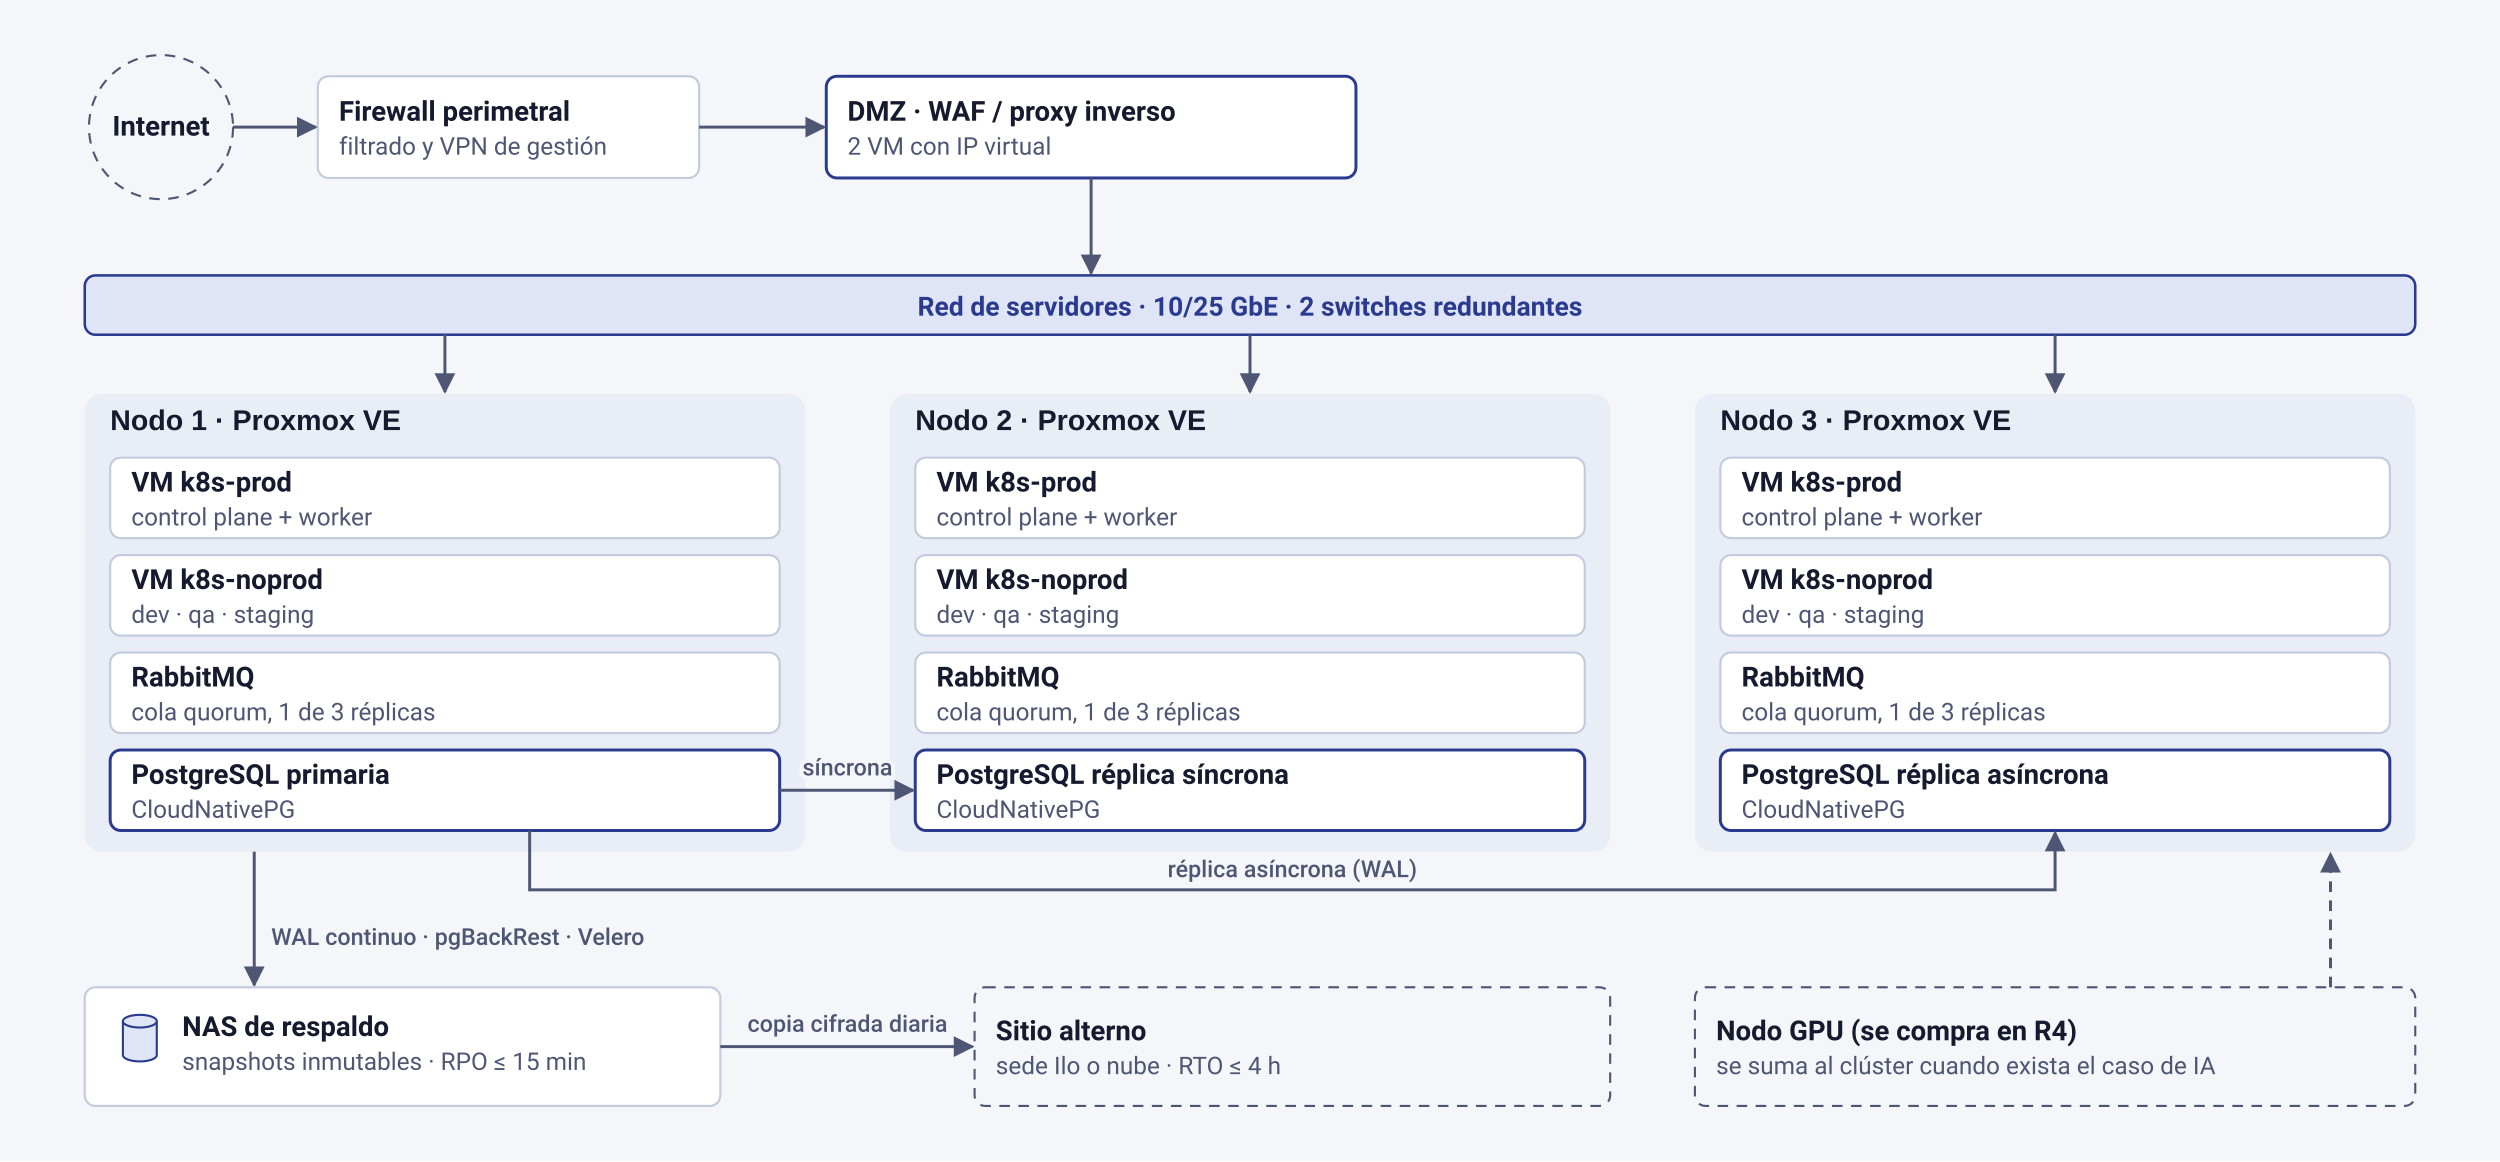
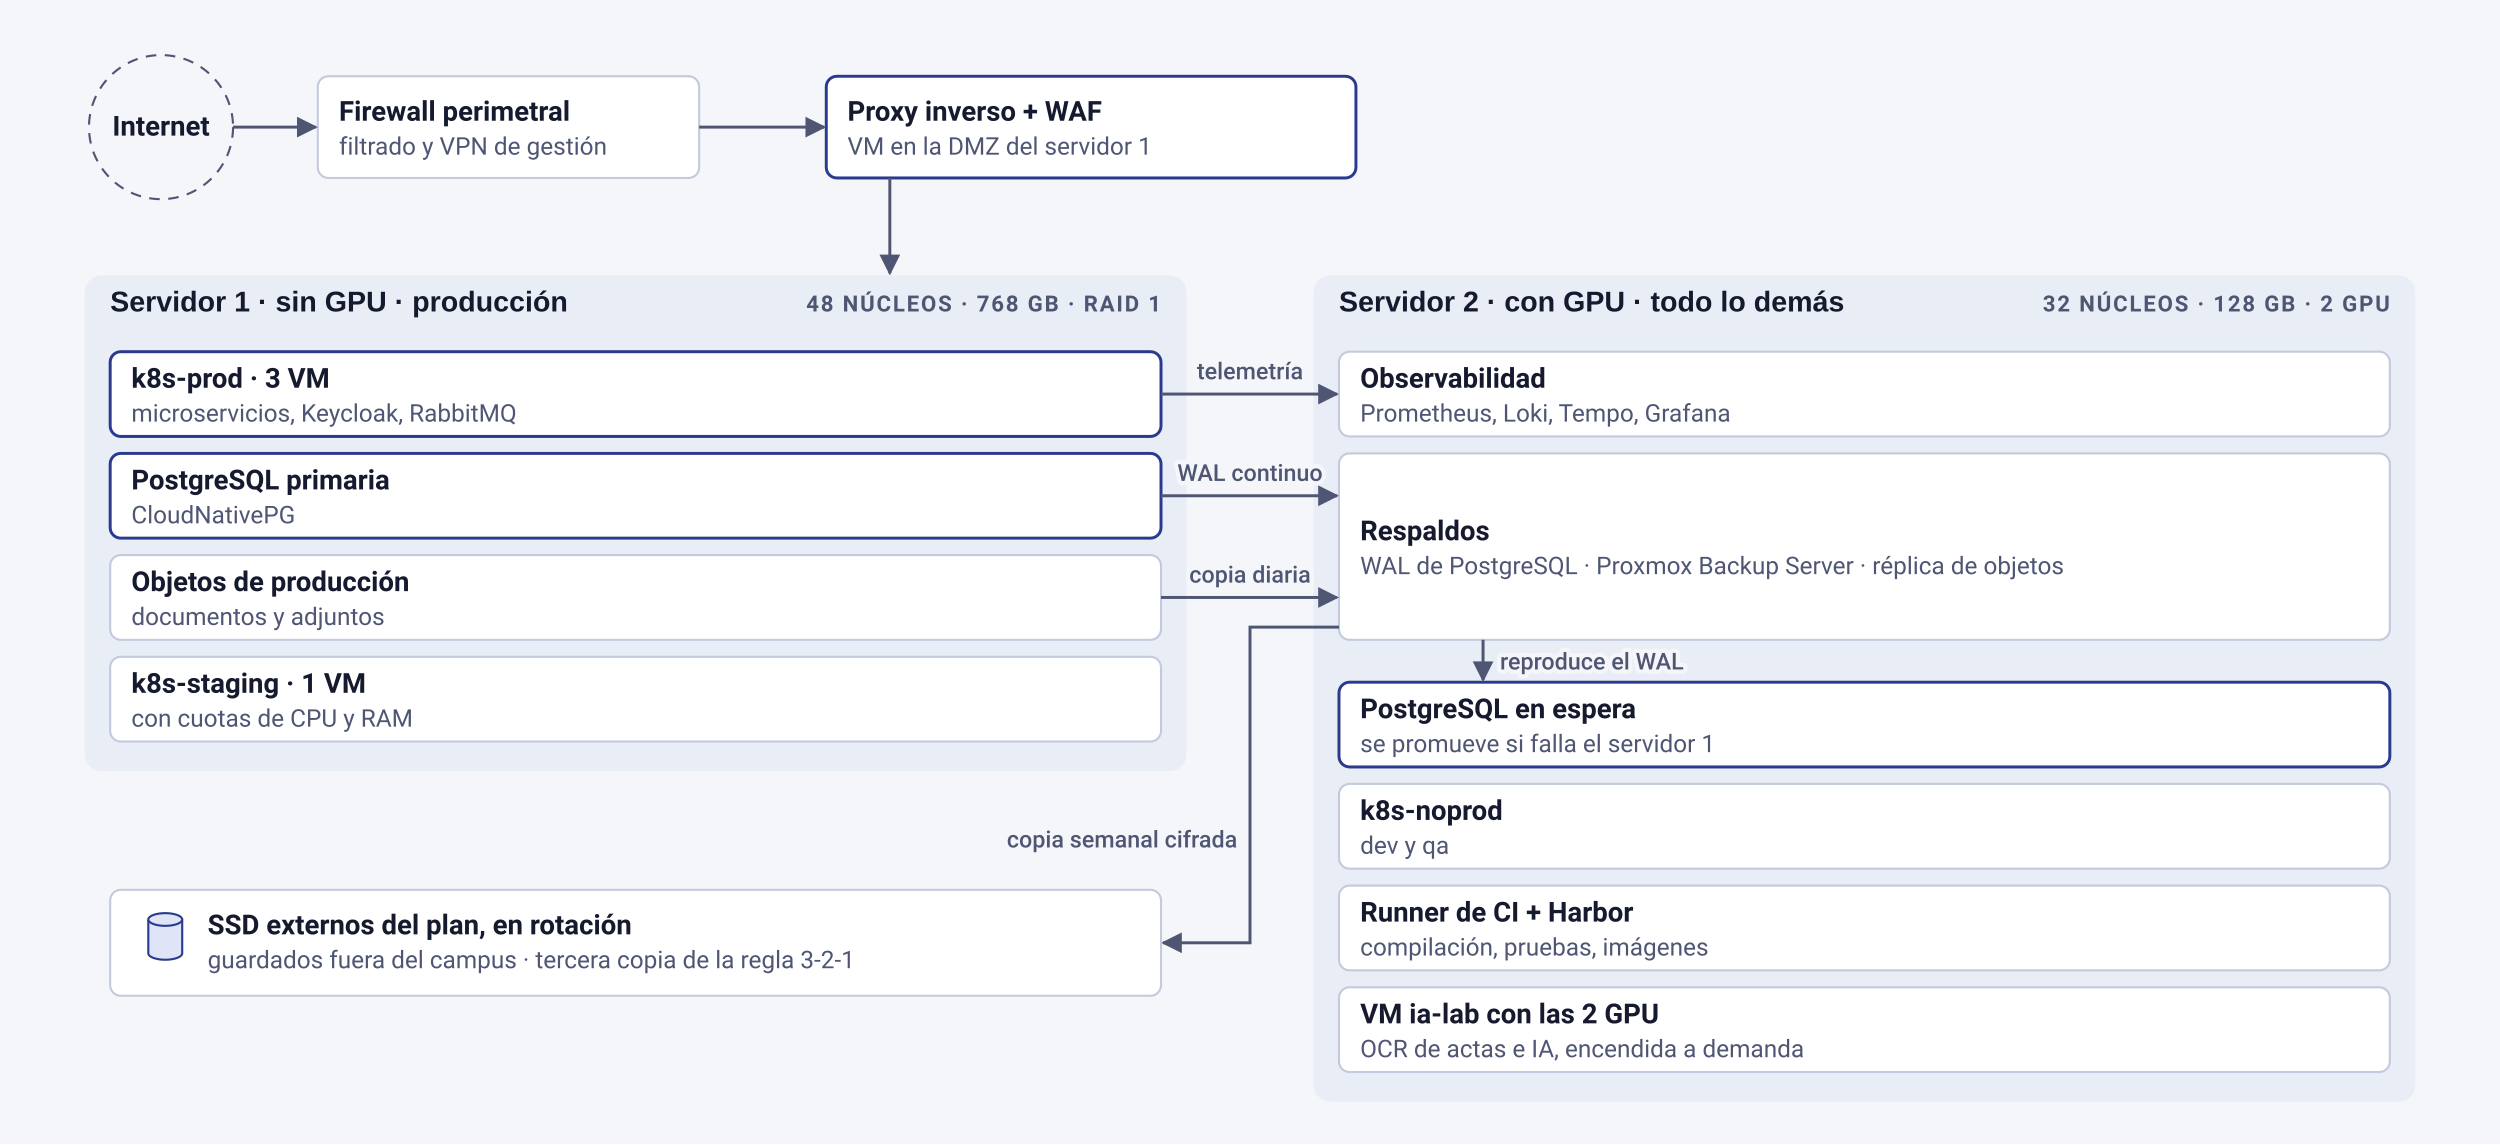
- <svg xmlns="http://www.w3.org/2000/svg" viewBox="0 0 1180 548" role="img" aria-label="Despliegue en tres nodos homogéneos con clústeres Kubernetes de producción y no producción, PostgreSQL con una primaria y dos réplicas, RabbitMQ con tres réplicas, respaldo en NAS y copia cifrada diaria en un sitio alterno." fill="rgb(0, 0, 0)" stroke="none" stroke-width="1px" stroke-linejoin="miter" opacity="1" font-family="&quot;IBM Plex Sans&quot;, &quot;Segoe UI&quot;, Roboto, Arial, sans-serif" font-size="16px" font-weight="400" width="1180" height="548">
-   <rect x="0" y="0" width="1180" height="548" fill="rgb(245, 246, 250)" />
+ <svg xmlns="http://www.w3.org/2000/svg" viewBox="0 0 1180 540" role="img" aria-label="Despliegue en los dos servidores del plan: producción y staging en el servidor sin GPU; observabilidad, respaldos, PostgreSQL en espera, no producción, CI e IA en el servidor con GPU; copia semanal cifrada en SSD externos fuera del campus." fill="rgb(0, 0, 0)" stroke="none" stroke-width="1px" stroke-linejoin="miter" opacity="1" font-family="&quot;IBM Plex Sans&quot;, &quot;Segoe UI&quot;, Roboto, Arial, sans-serif" font-size="16px" font-weight="400" width="1180" height="540">
+   <rect x="0" y="0" width="1180" height="540" fill="rgb(245, 246, 250)" />
  <defs fill="rgb(0, 0, 0)" stroke="none" stroke-width="1px" stroke-linejoin="miter" opacity="1" font-family="&quot;IBM Plex Sans&quot;, &quot;Segoe UI&quot;, Roboto, Arial, sans-serif" font-size="16px" font-weight="400">
    <marker id="d4-a" viewBox="0 0 10 10" refX="9" refY="5" markerWidth="7" markerHeight="7" orient="auto-start-reverse" fill="rgb(0, 0, 0)" stroke="none" stroke-width="1px" stroke-linejoin="miter" opacity="1" font-family="&quot;IBM Plex Sans&quot;, &quot;Segoe UI&quot;, Roboto, Arial, sans-serif" font-size="16px" font-weight="400">
      <path d="M0,0 L10,5 L0,10 z" fill="rgb(78, 86, 116)" stroke="none" stroke-width="1px" stroke-linejoin="miter" opacity="1" font-family="&quot;IBM Plex Sans&quot;, &quot;Segoe UI&quot;, Roboto, Arial, sans-serif" font-size="16px" font-weight="400" />
    </marker>
    <marker id="d4-e" viewBox="0 0 10 10" refX="9" refY="5" markerWidth="7" markerHeight="7" orient="auto-start-reverse" fill="rgb(0, 0, 0)" stroke="none" stroke-width="1px" stroke-linejoin="miter" opacity="1" font-family="&quot;IBM Plex Sans&quot;, &quot;Segoe UI&quot;, Roboto, Arial, sans-serif" font-size="16px" font-weight="400">
      <path d="M0,0 L10,5 L0,10 z" fill="rgb(42, 58, 143)" stroke="none" stroke-width="1px" stroke-linejoin="miter" opacity="1" font-family="&quot;IBM Plex Sans&quot;, &quot;Segoe UI&quot;, Roboto, Arial, sans-serif" font-size="16px" font-weight="400" />
    </marker>
  </defs>
  <circle cx="76" cy="60" r="34" fill="rgb(245, 246, 250)" stroke="rgb(78, 86, 116)" stroke-width="1px" stroke-dasharray="5px, 4px" stroke-linejoin="miter" opacity="1" font-family="&quot;IBM Plex Sans&quot;, &quot;Segoe UI&quot;, Roboto, Arial, sans-serif" font-size="16px" font-weight="400" />
  <text x="76" y="64" text-anchor="middle" fill="rgb(22, 26, 46)" stroke="none" stroke-width="1px" stroke-linejoin="miter" opacity="1" font-family="&quot;IBM Plex Sans&quot;, &quot;Segoe UI&quot;, Roboto, Arial, sans-serif" font-size="13px" font-weight="600">Internet</text>
  <g fill="rgb(0, 0, 0)" stroke="none" stroke-width="1px" stroke-linejoin="miter" opacity="1" font-family="&quot;IBM Plex Sans&quot;, &quot;Segoe UI&quot;, Roboto, Arial, sans-serif" font-size="16px" font-weight="400">
    <rect x="150" y="36" width="180" height="48" rx="5" fill="rgb(255, 255, 255)" stroke="rgb(195, 202, 221)" stroke-width="1px" stroke-linejoin="miter" opacity="1" font-family="&quot;IBM Plex Sans&quot;, &quot;Segoe UI&quot;, Roboto, Arial, sans-serif" font-size="16px" font-weight="400" />
    <text x="160" y="57" fill="rgb(22, 26, 46)" stroke="none" stroke-width="1px" stroke-linejoin="miter" opacity="1" font-family="&quot;IBM Plex Sans&quot;, &quot;Segoe UI&quot;, Roboto, Arial, sans-serif" font-size="13px" font-weight="600">Firewall perimetral</text>
    <text x="160" y="73" fill="rgb(78, 86, 116)" stroke="none" stroke-width="1px" stroke-linejoin="miter" opacity="1" font-family="&quot;IBM Plex Sans&quot;, &quot;Segoe UI&quot;, Roboto, Arial, sans-serif" font-size="11.5px" font-weight="400">filtrado y VPN de gestión</text>
  </g>
  <g fill="rgb(0, 0, 0)" stroke="none" stroke-width="1px" stroke-linejoin="miter" opacity="1" font-family="&quot;IBM Plex Sans&quot;, &quot;Segoe UI&quot;, Roboto, Arial, sans-serif" font-size="16px" font-weight="400">
    <rect x="390" y="36" width="250" height="48" rx="5" fill="rgb(255, 255, 255)" stroke="rgb(42, 58, 143)" stroke-width="1.4px" stroke-linejoin="miter" opacity="1" font-family="&quot;IBM Plex Sans&quot;, &quot;Segoe UI&quot;, Roboto, Arial, sans-serif" font-size="16px" font-weight="400" />
-     <text x="400" y="57" fill="rgb(22, 26, 46)" stroke="none" stroke-width="1px" stroke-linejoin="miter" opacity="1" font-family="&quot;IBM Plex Sans&quot;, &quot;Segoe UI&quot;, Roboto, Arial, sans-serif" font-size="13px" font-weight="600">DMZ · WAF / proxy inverso</text>
-     <text x="400" y="73" fill="rgb(78, 86, 116)" stroke="none" stroke-width="1px" stroke-linejoin="miter" opacity="1" font-family="&quot;IBM Plex Sans&quot;, &quot;Segoe UI&quot;, Roboto, Arial, sans-serif" font-size="11.5px" font-weight="400">2 VM con IP virtual</text>
+     <text x="400" y="57" fill="rgb(22, 26, 46)" stroke="none" stroke-width="1px" stroke-linejoin="miter" opacity="1" font-family="&quot;IBM Plex Sans&quot;, &quot;Segoe UI&quot;, Roboto, Arial, sans-serif" font-size="13px" font-weight="600">Proxy inverso + WAF</text>
+     <text x="400" y="73" fill="rgb(78, 86, 116)" stroke="none" stroke-width="1px" stroke-linejoin="miter" opacity="1" font-family="&quot;IBM Plex Sans&quot;, &quot;Segoe UI&quot;, Roboto, Arial, sans-serif" font-size="11.5px" font-weight="400">VM en la DMZ del servidor 1</text>
  </g>
  <line x1="110" y1="60" x2="149" y2="60" marker-end="url(#d4-a)" fill="none" stroke="rgb(78, 86, 116)" stroke-width="1.4px" stroke-linejoin="miter" opacity="1" font-family="&quot;IBM Plex Sans&quot;, &quot;Segoe UI&quot;, Roboto, Arial, sans-serif" font-size="16px" font-weight="400" />
  <line x1="330" y1="60" x2="389" y2="60" marker-end="url(#d4-a)" fill="none" stroke="rgb(78, 86, 116)" stroke-width="1.4px" stroke-linejoin="miter" opacity="1" font-family="&quot;IBM Plex Sans&quot;, &quot;Segoe UI&quot;, Roboto, Arial, sans-serif" font-size="16px" font-weight="400" />
-   <line x1="515" y1="84" x2="515" y2="129" marker-end="url(#d4-a)" fill="none" stroke="rgb(78, 86, 116)" stroke-width="1.4px" stroke-linejoin="miter" opacity="1" font-family="&quot;IBM Plex Sans&quot;, &quot;Segoe UI&quot;, Roboto, Arial, sans-serif" font-size="16px" font-weight="400" />
-   <rect x="40" y="130" width="1100" height="28" rx="5" fill="rgb(223, 229, 247)" stroke="rgb(42, 58, 143)" stroke-width="1.2px" stroke-linejoin="miter" opacity="1" font-family="&quot;IBM Plex Sans&quot;, &quot;Segoe UI&quot;, Roboto, Arial, sans-serif" font-size="16px" font-weight="400" />
-   <text x="590" y="149" text-anchor="middle" fill="rgb(42, 58, 143)" stroke="none" stroke-width="1px" stroke-linejoin="miter" opacity="1" font-family="&quot;IBM Plex Sans&quot;, &quot;Segoe UI&quot;, Roboto, Arial, sans-serif" font-size="12.5px" font-weight="600">Red de servidores · 10/25 GbE · 2 switches redundantes</text>
-   <line x1="210" y1="158" x2="210" y2="185" marker-end="url(#d4-a)" fill="none" stroke="rgb(78, 86, 116)" stroke-width="1.4px" stroke-linejoin="miter" opacity="1" font-family="&quot;IBM Plex Sans&quot;, &quot;Segoe UI&quot;, Roboto, Arial, sans-serif" font-size="16px" font-weight="400" />
-   <rect x="40" y="186" width="340" height="216" rx="8" fill="rgb(233, 237, 246)" stroke="none" stroke-width="1px" stroke-linejoin="miter" opacity="1" font-family="&quot;IBM Plex Sans&quot;, &quot;Segoe UI&quot;, Roboto, Arial, sans-serif" font-size="16px" font-weight="400" />
-   <text x="52" y="203" fill="rgb(22, 26, 46)" stroke="none" stroke-width="1px" stroke-linejoin="miter" opacity="1" font-family="Archivo, &quot;Helvetica Neue&quot;, Arial, sans-serif" font-size="13.5px" font-weight="700">Nodo 1 · Proxmox VE</text>
+   <line x1="420" y1="84" x2="420" y2="129" marker-end="url(#d4-a)" fill="none" stroke="rgb(78, 86, 116)" stroke-width="1.4px" stroke-linejoin="miter" opacity="1" font-family="&quot;IBM Plex Sans&quot;, &quot;Segoe UI&quot;, Roboto, Arial, sans-serif" font-size="16px" font-weight="400" />
+   <rect x="40" y="130" width="520" height="234" rx="8" fill="rgb(233, 237, 246)" stroke="none" stroke-width="1px" stroke-linejoin="miter" opacity="1" font-family="&quot;IBM Plex Sans&quot;, &quot;Segoe UI&quot;, Roboto, Arial, sans-serif" font-size="16px" font-weight="400" />
+   <text x="52" y="147" fill="rgb(22, 26, 46)" stroke="none" stroke-width="1px" stroke-linejoin="miter" opacity="1" font-family="Archivo, &quot;Helvetica Neue&quot;, Arial, sans-serif" font-size="13.5px" font-weight="700">Servidor 1 · sin GPU · producción</text>
+   <text x="548" y="147" text-anchor="end" fill="rgb(78, 86, 116)" stroke="none" stroke-width="1px" stroke-linejoin="miter" opacity="1" font-family="&quot;IBM Plex Sans&quot;, &quot;Segoe UI&quot;, Roboto, Arial, sans-serif" font-size="10.5px" font-weight="600" letter-spacing="0.84px">48 NÚCLEOS · 768 GB · RAID 1</text>
  <g fill="rgb(0, 0, 0)" stroke="none" stroke-width="1px" stroke-linejoin="miter" opacity="1" font-family="&quot;IBM Plex Sans&quot;, &quot;Segoe UI&quot;, Roboto, Arial, sans-serif" font-size="16px" font-weight="400">
-     <rect x="52" y="216" width="316" height="38" rx="5" fill="rgb(255, 255, 255)" stroke="rgb(195, 202, 221)" stroke-width="1px" stroke-linejoin="miter" opacity="1" font-family="&quot;IBM Plex Sans&quot;, &quot;Segoe UI&quot;, Roboto, Arial, sans-serif" font-size="16px" font-weight="400" />
-     <text x="62" y="232" fill="rgb(22, 26, 46)" stroke="none" stroke-width="1px" stroke-linejoin="miter" opacity="1" font-family="&quot;IBM Plex Sans&quot;, &quot;Segoe UI&quot;, Roboto, Arial, sans-serif" font-size="13px" font-weight="600">VM k8s-prod</text>
-     <text x="62" y="248" fill="rgb(78, 86, 116)" stroke="none" stroke-width="1px" stroke-linejoin="miter" opacity="1" font-family="&quot;IBM Plex Sans&quot;, &quot;Segoe UI&quot;, Roboto, Arial, sans-serif" font-size="11.5px" font-weight="400">control plane + worker</text>
+     <rect x="52" y="166" width="496" height="40" rx="5" fill="rgb(255, 255, 255)" stroke="rgb(42, 58, 143)" stroke-width="1.4px" stroke-linejoin="miter" opacity="1" font-family="&quot;IBM Plex Sans&quot;, &quot;Segoe UI&quot;, Roboto, Arial, sans-serif" font-size="16px" font-weight="400" />
+     <text x="62" y="183" fill="rgb(22, 26, 46)" stroke="none" stroke-width="1px" stroke-linejoin="miter" opacity="1" font-family="&quot;IBM Plex Sans&quot;, &quot;Segoe UI&quot;, Roboto, Arial, sans-serif" font-size="13px" font-weight="600">k8s-prod · 3 VM</text>
+     <text x="62" y="199" fill="rgb(78, 86, 116)" stroke="none" stroke-width="1px" stroke-linejoin="miter" opacity="1" font-family="&quot;IBM Plex Sans&quot;, &quot;Segoe UI&quot;, Roboto, Arial, sans-serif" font-size="11.5px" font-weight="400">microservicios, Keycloak, RabbitMQ</text>
  </g>
  <g fill="rgb(0, 0, 0)" stroke="none" stroke-width="1px" stroke-linejoin="miter" opacity="1" font-family="&quot;IBM Plex Sans&quot;, &quot;Segoe UI&quot;, Roboto, Arial, sans-serif" font-size="16px" font-weight="400">
-     <rect x="52" y="262" width="316" height="38" rx="5" fill="rgb(255, 255, 255)" stroke="rgb(195, 202, 221)" stroke-width="1px" stroke-linejoin="miter" opacity="1" font-family="&quot;IBM Plex Sans&quot;, &quot;Segoe UI&quot;, Roboto, Arial, sans-serif" font-size="16px" font-weight="400" />
-     <text x="62" y="278" fill="rgb(22, 26, 46)" stroke="none" stroke-width="1px" stroke-linejoin="miter" opacity="1" font-family="&quot;IBM Plex Sans&quot;, &quot;Segoe UI&quot;, Roboto, Arial, sans-serif" font-size="13px" font-weight="600">VM k8s-noprod</text>
-     <text x="62" y="294" fill="rgb(78, 86, 116)" stroke="none" stroke-width="1px" stroke-linejoin="miter" opacity="1" font-family="&quot;IBM Plex Sans&quot;, &quot;Segoe UI&quot;, Roboto, Arial, sans-serif" font-size="11.5px" font-weight="400">dev · qa · staging</text>
+     <rect x="52" y="214" width="496" height="40" rx="5" fill="rgb(255, 255, 255)" stroke="rgb(42, 58, 143)" stroke-width="1.4px" stroke-linejoin="miter" opacity="1" font-family="&quot;IBM Plex Sans&quot;, &quot;Segoe UI&quot;, Roboto, Arial, sans-serif" font-size="16px" font-weight="400" />
+     <text x="62" y="231" fill="rgb(22, 26, 46)" stroke="none" stroke-width="1px" stroke-linejoin="miter" opacity="1" font-family="&quot;IBM Plex Sans&quot;, &quot;Segoe UI&quot;, Roboto, Arial, sans-serif" font-size="13px" font-weight="600">PostgreSQL primaria</text>
+     <text x="62" y="247" fill="rgb(78, 86, 116)" stroke="none" stroke-width="1px" stroke-linejoin="miter" opacity="1" font-family="&quot;IBM Plex Sans&quot;, &quot;Segoe UI&quot;, Roboto, Arial, sans-serif" font-size="11.5px" font-weight="400">CloudNativePG</text>
  </g>
  <g fill="rgb(0, 0, 0)" stroke="none" stroke-width="1px" stroke-linejoin="miter" opacity="1" font-family="&quot;IBM Plex Sans&quot;, &quot;Segoe UI&quot;, Roboto, Arial, sans-serif" font-size="16px" font-weight="400">
-     <rect x="52" y="308" width="316" height="38" rx="5" fill="rgb(255, 255, 255)" stroke="rgb(195, 202, 221)" stroke-width="1px" stroke-linejoin="miter" opacity="1" font-family="&quot;IBM Plex Sans&quot;, &quot;Segoe UI&quot;, Roboto, Arial, sans-serif" font-size="16px" font-weight="400" />
-     <text x="62" y="324" fill="rgb(22, 26, 46)" stroke="none" stroke-width="1px" stroke-linejoin="miter" opacity="1" font-family="&quot;IBM Plex Sans&quot;, &quot;Segoe UI&quot;, Roboto, Arial, sans-serif" font-size="13px" font-weight="600">RabbitMQ</text>
-     <text x="62" y="340" fill="rgb(78, 86, 116)" stroke="none" stroke-width="1px" stroke-linejoin="miter" opacity="1" font-family="&quot;IBM Plex Sans&quot;, &quot;Segoe UI&quot;, Roboto, Arial, sans-serif" font-size="11.5px" font-weight="400">cola quorum, 1 de 3 réplicas</text>
+     <rect x="52" y="262" width="496" height="40" rx="5" fill="rgb(255, 255, 255)" stroke="rgb(195, 202, 221)" stroke-width="1px" stroke-linejoin="miter" opacity="1" font-family="&quot;IBM Plex Sans&quot;, &quot;Segoe UI&quot;, Roboto, Arial, sans-serif" font-size="16px" font-weight="400" />
+     <text x="62" y="279" fill="rgb(22, 26, 46)" stroke="none" stroke-width="1px" stroke-linejoin="miter" opacity="1" font-family="&quot;IBM Plex Sans&quot;, &quot;Segoe UI&quot;, Roboto, Arial, sans-serif" font-size="13px" font-weight="600">Objetos de producción</text>
+     <text x="62" y="295" fill="rgb(78, 86, 116)" stroke="none" stroke-width="1px" stroke-linejoin="miter" opacity="1" font-family="&quot;IBM Plex Sans&quot;, &quot;Segoe UI&quot;, Roboto, Arial, sans-serif" font-size="11.5px" font-weight="400">documentos y adjuntos</text>
  </g>
  <g fill="rgb(0, 0, 0)" stroke="none" stroke-width="1px" stroke-linejoin="miter" opacity="1" font-family="&quot;IBM Plex Sans&quot;, &quot;Segoe UI&quot;, Roboto, Arial, sans-serif" font-size="16px" font-weight="400">
-     <rect x="52" y="354" width="316" height="38" rx="5" fill="rgb(255, 255, 255)" stroke="rgb(42, 58, 143)" stroke-width="1.4px" stroke-linejoin="miter" opacity="1" font-family="&quot;IBM Plex Sans&quot;, &quot;Segoe UI&quot;, Roboto, Arial, sans-serif" font-size="16px" font-weight="400" />
-     <text x="62" y="370" fill="rgb(22, 26, 46)" stroke="none" stroke-width="1px" stroke-linejoin="miter" opacity="1" font-family="&quot;IBM Plex Sans&quot;, &quot;Segoe UI&quot;, Roboto, Arial, sans-serif" font-size="13px" font-weight="600">PostgreSQL primaria</text>
-     <text x="62" y="386" fill="rgb(78, 86, 116)" stroke="none" stroke-width="1px" stroke-linejoin="miter" opacity="1" font-family="&quot;IBM Plex Sans&quot;, &quot;Segoe UI&quot;, Roboto, Arial, sans-serif" font-size="11.5px" font-weight="400">CloudNativePG</text>
+     <rect x="52" y="310" width="496" height="40" rx="5" fill="rgb(255, 255, 255)" stroke="rgb(195, 202, 221)" stroke-width="1px" stroke-linejoin="miter" opacity="1" font-family="&quot;IBM Plex Sans&quot;, &quot;Segoe UI&quot;, Roboto, Arial, sans-serif" font-size="16px" font-weight="400" />
+     <text x="62" y="327" fill="rgb(22, 26, 46)" stroke="none" stroke-width="1px" stroke-linejoin="miter" opacity="1" font-family="&quot;IBM Plex Sans&quot;, &quot;Segoe UI&quot;, Roboto, Arial, sans-serif" font-size="13px" font-weight="600">k8s-staging · 1 VM</text>
+     <text x="62" y="343" fill="rgb(78, 86, 116)" stroke="none" stroke-width="1px" stroke-linejoin="miter" opacity="1" font-family="&quot;IBM Plex Sans&quot;, &quot;Segoe UI&quot;, Roboto, Arial, sans-serif" font-size="11.5px" font-weight="400">con cuotas de CPU y RAM</text>
  </g>
-   <line x1="590" y1="158" x2="590" y2="185" marker-end="url(#d4-a)" fill="none" stroke="rgb(78, 86, 116)" stroke-width="1.4px" stroke-linejoin="miter" opacity="1" font-family="&quot;IBM Plex Sans&quot;, &quot;Segoe UI&quot;, Roboto, Arial, sans-serif" font-size="16px" font-weight="400" />
-   <rect x="420" y="186" width="340" height="216" rx="8" fill="rgb(233, 237, 246)" stroke="none" stroke-width="1px" stroke-linejoin="miter" opacity="1" font-family="&quot;IBM Plex Sans&quot;, &quot;Segoe UI&quot;, Roboto, Arial, sans-serif" font-size="16px" font-weight="400" />
-   <text x="432" y="203" fill="rgb(22, 26, 46)" stroke="none" stroke-width="1px" stroke-linejoin="miter" opacity="1" font-family="Archivo, &quot;Helvetica Neue&quot;, Arial, sans-serif" font-size="13.5px" font-weight="700">Nodo 2 · Proxmox VE</text>
+   <rect x="620" y="130" width="520" height="390" rx="8" fill="rgb(233, 237, 246)" stroke="none" stroke-width="1px" stroke-linejoin="miter" opacity="1" font-family="&quot;IBM Plex Sans&quot;, &quot;Segoe UI&quot;, Roboto, Arial, sans-serif" font-size="16px" font-weight="400" />
+   <text x="632" y="147" fill="rgb(22, 26, 46)" stroke="none" stroke-width="1px" stroke-linejoin="miter" opacity="1" font-family="Archivo, &quot;Helvetica Neue&quot;, Arial, sans-serif" font-size="13.5px" font-weight="700">Servidor 2 · con GPU · todo lo demás</text>
+   <text x="1128" y="147" text-anchor="end" fill="rgb(78, 86, 116)" stroke="none" stroke-width="1px" stroke-linejoin="miter" opacity="1" font-family="&quot;IBM Plex Sans&quot;, &quot;Segoe UI&quot;, Roboto, Arial, sans-serif" font-size="10.5px" font-weight="600" letter-spacing="0.84px">32 NÚCLEOS · 128 GB · 2 GPU</text>
  <g fill="rgb(0, 0, 0)" stroke="none" stroke-width="1px" stroke-linejoin="miter" opacity="1" font-family="&quot;IBM Plex Sans&quot;, &quot;Segoe UI&quot;, Roboto, Arial, sans-serif" font-size="16px" font-weight="400">
-     <rect x="432" y="216" width="316" height="38" rx="5" fill="rgb(255, 255, 255)" stroke="rgb(195, 202, 221)" stroke-width="1px" stroke-linejoin="miter" opacity="1" font-family="&quot;IBM Plex Sans&quot;, &quot;Segoe UI&quot;, Roboto, Arial, sans-serif" font-size="16px" font-weight="400" />
-     <text x="442" y="232" fill="rgb(22, 26, 46)" stroke="none" stroke-width="1px" stroke-linejoin="miter" opacity="1" font-family="&quot;IBM Plex Sans&quot;, &quot;Segoe UI&quot;, Roboto, Arial, sans-serif" font-size="13px" font-weight="600">VM k8s-prod</text>
-     <text x="442" y="248" fill="rgb(78, 86, 116)" stroke="none" stroke-width="1px" stroke-linejoin="miter" opacity="1" font-family="&quot;IBM Plex Sans&quot;, &quot;Segoe UI&quot;, Roboto, Arial, sans-serif" font-size="11.5px" font-weight="400">control plane + worker</text>
+     <rect x="632" y="166" width="496" height="40" rx="5" fill="rgb(255, 255, 255)" stroke="rgb(195, 202, 221)" stroke-width="1px" stroke-linejoin="miter" opacity="1" font-family="&quot;IBM Plex Sans&quot;, &quot;Segoe UI&quot;, Roboto, Arial, sans-serif" font-size="16px" font-weight="400" />
+     <text x="642" y="183" fill="rgb(22, 26, 46)" stroke="none" stroke-width="1px" stroke-linejoin="miter" opacity="1" font-family="&quot;IBM Plex Sans&quot;, &quot;Segoe UI&quot;, Roboto, Arial, sans-serif" font-size="13px" font-weight="600">Observabilidad</text>
+     <text x="642" y="199" fill="rgb(78, 86, 116)" stroke="none" stroke-width="1px" stroke-linejoin="miter" opacity="1" font-family="&quot;IBM Plex Sans&quot;, &quot;Segoe UI&quot;, Roboto, Arial, sans-serif" font-size="11.5px" font-weight="400">Prometheus, Loki, Tempo, Grafana</text>
  </g>
  <g fill="rgb(0, 0, 0)" stroke="none" stroke-width="1px" stroke-linejoin="miter" opacity="1" font-family="&quot;IBM Plex Sans&quot;, &quot;Segoe UI&quot;, Roboto, Arial, sans-serif" font-size="16px" font-weight="400">
-     <rect x="432" y="262" width="316" height="38" rx="5" fill="rgb(255, 255, 255)" stroke="rgb(195, 202, 221)" stroke-width="1px" stroke-linejoin="miter" opacity="1" font-family="&quot;IBM Plex Sans&quot;, &quot;Segoe UI&quot;, Roboto, Arial, sans-serif" font-size="16px" font-weight="400" />
-     <text x="442" y="278" fill="rgb(22, 26, 46)" stroke="none" stroke-width="1px" stroke-linejoin="miter" opacity="1" font-family="&quot;IBM Plex Sans&quot;, &quot;Segoe UI&quot;, Roboto, Arial, sans-serif" font-size="13px" font-weight="600">VM k8s-noprod</text>
-     <text x="442" y="294" fill="rgb(78, 86, 116)" stroke="none" stroke-width="1px" stroke-linejoin="miter" opacity="1" font-family="&quot;IBM Plex Sans&quot;, &quot;Segoe UI&quot;, Roboto, Arial, sans-serif" font-size="11.5px" font-weight="400">dev · qa · staging</text>
+     <rect x="632" y="214" width="496" height="88" rx="5" fill="rgb(255, 255, 255)" stroke="rgb(195, 202, 221)" stroke-width="1px" stroke-linejoin="miter" opacity="1" font-family="&quot;IBM Plex Sans&quot;, &quot;Segoe UI&quot;, Roboto, Arial, sans-serif" font-size="16px" font-weight="400" />
+     <text x="642" y="255" fill="rgb(22, 26, 46)" stroke="none" stroke-width="1px" stroke-linejoin="miter" opacity="1" font-family="&quot;IBM Plex Sans&quot;, &quot;Segoe UI&quot;, Roboto, Arial, sans-serif" font-size="13px" font-weight="600">Respaldos</text>
+     <text x="642" y="271" fill="rgb(78, 86, 116)" stroke="none" stroke-width="1px" stroke-linejoin="miter" opacity="1" font-family="&quot;IBM Plex Sans&quot;, &quot;Segoe UI&quot;, Roboto, Arial, sans-serif" font-size="11.5px" font-weight="400">WAL de PostgreSQL · Proxmox Backup Server · réplica de objetos</text>
  </g>
  <g fill="rgb(0, 0, 0)" stroke="none" stroke-width="1px" stroke-linejoin="miter" opacity="1" font-family="&quot;IBM Plex Sans&quot;, &quot;Segoe UI&quot;, Roboto, Arial, sans-serif" font-size="16px" font-weight="400">
-     <rect x="432" y="308" width="316" height="38" rx="5" fill="rgb(255, 255, 255)" stroke="rgb(195, 202, 221)" stroke-width="1px" stroke-linejoin="miter" opacity="1" font-family="&quot;IBM Plex Sans&quot;, &quot;Segoe UI&quot;, Roboto, Arial, sans-serif" font-size="16px" font-weight="400" />
-     <text x="442" y="324" fill="rgb(22, 26, 46)" stroke="none" stroke-width="1px" stroke-linejoin="miter" opacity="1" font-family="&quot;IBM Plex Sans&quot;, &quot;Segoe UI&quot;, Roboto, Arial, sans-serif" font-size="13px" font-weight="600">RabbitMQ</text>
-     <text x="442" y="340" fill="rgb(78, 86, 116)" stroke="none" stroke-width="1px" stroke-linejoin="miter" opacity="1" font-family="&quot;IBM Plex Sans&quot;, &quot;Segoe UI&quot;, Roboto, Arial, sans-serif" font-size="11.5px" font-weight="400">cola quorum, 1 de 3 réplicas</text>
+     <rect x="632" y="322" width="496" height="40" rx="5" fill="rgb(255, 255, 255)" stroke="rgb(42, 58, 143)" stroke-width="1.4px" stroke-linejoin="miter" opacity="1" font-family="&quot;IBM Plex Sans&quot;, &quot;Segoe UI&quot;, Roboto, Arial, sans-serif" font-size="16px" font-weight="400" />
+     <text x="642" y="339" fill="rgb(22, 26, 46)" stroke="none" stroke-width="1px" stroke-linejoin="miter" opacity="1" font-family="&quot;IBM Plex Sans&quot;, &quot;Segoe UI&quot;, Roboto, Arial, sans-serif" font-size="13px" font-weight="600">PostgreSQL en espera</text>
+     <text x="642" y="355" fill="rgb(78, 86, 116)" stroke="none" stroke-width="1px" stroke-linejoin="miter" opacity="1" font-family="&quot;IBM Plex Sans&quot;, &quot;Segoe UI&quot;, Roboto, Arial, sans-serif" font-size="11.5px" font-weight="400">se promueve si falla el servidor 1</text>
  </g>
  <g fill="rgb(0, 0, 0)" stroke="none" stroke-width="1px" stroke-linejoin="miter" opacity="1" font-family="&quot;IBM Plex Sans&quot;, &quot;Segoe UI&quot;, Roboto, Arial, sans-serif" font-size="16px" font-weight="400">
-     <rect x="432" y="354" width="316" height="38" rx="5" fill="rgb(255, 255, 255)" stroke="rgb(42, 58, 143)" stroke-width="1.4px" stroke-linejoin="miter" opacity="1" font-family="&quot;IBM Plex Sans&quot;, &quot;Segoe UI&quot;, Roboto, Arial, sans-serif" font-size="16px" font-weight="400" />
-     <text x="442" y="370" fill="rgb(22, 26, 46)" stroke="none" stroke-width="1px" stroke-linejoin="miter" opacity="1" font-family="&quot;IBM Plex Sans&quot;, &quot;Segoe UI&quot;, Roboto, Arial, sans-serif" font-size="13px" font-weight="600">PostgreSQL réplica síncrona</text>
-     <text x="442" y="386" fill="rgb(78, 86, 116)" stroke="none" stroke-width="1px" stroke-linejoin="miter" opacity="1" font-family="&quot;IBM Plex Sans&quot;, &quot;Segoe UI&quot;, Roboto, Arial, sans-serif" font-size="11.5px" font-weight="400">CloudNativePG</text>
-   </g>
-   <line x1="970" y1="158" x2="970" y2="185" marker-end="url(#d4-a)" fill="none" stroke="rgb(78, 86, 116)" stroke-width="1.4px" stroke-linejoin="miter" opacity="1" font-family="&quot;IBM Plex Sans&quot;, &quot;Segoe UI&quot;, Roboto, Arial, sans-serif" font-size="16px" font-weight="400" />
-   <rect x="800" y="186" width="340" height="216" rx="8" fill="rgb(233, 237, 246)" stroke="none" stroke-width="1px" stroke-linejoin="miter" opacity="1" font-family="&quot;IBM Plex Sans&quot;, &quot;Segoe UI&quot;, Roboto, Arial, sans-serif" font-size="16px" font-weight="400" />
-   <text x="812" y="203" fill="rgb(22, 26, 46)" stroke="none" stroke-width="1px" stroke-linejoin="miter" opacity="1" font-family="Archivo, &quot;Helvetica Neue&quot;, Arial, sans-serif" font-size="13.5px" font-weight="700">Nodo 3 · Proxmox VE</text>
-   <g fill="rgb(0, 0, 0)" stroke="none" stroke-width="1px" stroke-linejoin="miter" opacity="1" font-family="&quot;IBM Plex Sans&quot;, &quot;Segoe UI&quot;, Roboto, Arial, sans-serif" font-size="16px" font-weight="400">
-     <rect x="812" y="216" width="316" height="38" rx="5" fill="rgb(255, 255, 255)" stroke="rgb(195, 202, 221)" stroke-width="1px" stroke-linejoin="miter" opacity="1" font-family="&quot;IBM Plex Sans&quot;, &quot;Segoe UI&quot;, Roboto, Arial, sans-serif" font-size="16px" font-weight="400" />
-     <text x="822" y="232" fill="rgb(22, 26, 46)" stroke="none" stroke-width="1px" stroke-linejoin="miter" opacity="1" font-family="&quot;IBM Plex Sans&quot;, &quot;Segoe UI&quot;, Roboto, Arial, sans-serif" font-size="13px" font-weight="600">VM k8s-prod</text>
-     <text x="822" y="248" fill="rgb(78, 86, 116)" stroke="none" stroke-width="1px" stroke-linejoin="miter" opacity="1" font-family="&quot;IBM Plex Sans&quot;, &quot;Segoe UI&quot;, Roboto, Arial, sans-serif" font-size="11.5px" font-weight="400">control plane + worker</text>
+     <rect x="632" y="370" width="496" height="40" rx="5" fill="rgb(255, 255, 255)" stroke="rgb(195, 202, 221)" stroke-width="1px" stroke-linejoin="miter" opacity="1" font-family="&quot;IBM Plex Sans&quot;, &quot;Segoe UI&quot;, Roboto, Arial, sans-serif" font-size="16px" font-weight="400" />
+     <text x="642" y="387" fill="rgb(22, 26, 46)" stroke="none" stroke-width="1px" stroke-linejoin="miter" opacity="1" font-family="&quot;IBM Plex Sans&quot;, &quot;Segoe UI&quot;, Roboto, Arial, sans-serif" font-size="13px" font-weight="600">k8s-noprod</text>
+     <text x="642" y="403" fill="rgb(78, 86, 116)" stroke="none" stroke-width="1px" stroke-linejoin="miter" opacity="1" font-family="&quot;IBM Plex Sans&quot;, &quot;Segoe UI&quot;, Roboto, Arial, sans-serif" font-size="11.5px" font-weight="400">dev y qa</text>
  </g>
  <g fill="rgb(0, 0, 0)" stroke="none" stroke-width="1px" stroke-linejoin="miter" opacity="1" font-family="&quot;IBM Plex Sans&quot;, &quot;Segoe UI&quot;, Roboto, Arial, sans-serif" font-size="16px" font-weight="400">
-     <rect x="812" y="262" width="316" height="38" rx="5" fill="rgb(255, 255, 255)" stroke="rgb(195, 202, 221)" stroke-width="1px" stroke-linejoin="miter" opacity="1" font-family="&quot;IBM Plex Sans&quot;, &quot;Segoe UI&quot;, Roboto, Arial, sans-serif" font-size="16px" font-weight="400" />
-     <text x="822" y="278" fill="rgb(22, 26, 46)" stroke="none" stroke-width="1px" stroke-linejoin="miter" opacity="1" font-family="&quot;IBM Plex Sans&quot;, &quot;Segoe UI&quot;, Roboto, Arial, sans-serif" font-size="13px" font-weight="600">VM k8s-noprod</text>
-     <text x="822" y="294" fill="rgb(78, 86, 116)" stroke="none" stroke-width="1px" stroke-linejoin="miter" opacity="1" font-family="&quot;IBM Plex Sans&quot;, &quot;Segoe UI&quot;, Roboto, Arial, sans-serif" font-size="11.5px" font-weight="400">dev · qa · staging</text>
+     <rect x="632" y="418" width="496" height="40" rx="5" fill="rgb(255, 255, 255)" stroke="rgb(195, 202, 221)" stroke-width="1px" stroke-linejoin="miter" opacity="1" font-family="&quot;IBM Plex Sans&quot;, &quot;Segoe UI&quot;, Roboto, Arial, sans-serif" font-size="16px" font-weight="400" />
+     <text x="642" y="435" fill="rgb(22, 26, 46)" stroke="none" stroke-width="1px" stroke-linejoin="miter" opacity="1" font-family="&quot;IBM Plex Sans&quot;, &quot;Segoe UI&quot;, Roboto, Arial, sans-serif" font-size="13px" font-weight="600">Runner de CI + Harbor</text>
+     <text x="642" y="451" fill="rgb(78, 86, 116)" stroke="none" stroke-width="1px" stroke-linejoin="miter" opacity="1" font-family="&quot;IBM Plex Sans&quot;, &quot;Segoe UI&quot;, Roboto, Arial, sans-serif" font-size="11.5px" font-weight="400">compilación, pruebas, imágenes</text>
  </g>
  <g fill="rgb(0, 0, 0)" stroke="none" stroke-width="1px" stroke-linejoin="miter" opacity="1" font-family="&quot;IBM Plex Sans&quot;, &quot;Segoe UI&quot;, Roboto, Arial, sans-serif" font-size="16px" font-weight="400">
-     <rect x="812" y="308" width="316" height="38" rx="5" fill="rgb(255, 255, 255)" stroke="rgb(195, 202, 221)" stroke-width="1px" stroke-linejoin="miter" opacity="1" font-family="&quot;IBM Plex Sans&quot;, &quot;Segoe UI&quot;, Roboto, Arial, sans-serif" font-size="16px" font-weight="400" />
-     <text x="822" y="324" fill="rgb(22, 26, 46)" stroke="none" stroke-width="1px" stroke-linejoin="miter" opacity="1" font-family="&quot;IBM Plex Sans&quot;, &quot;Segoe UI&quot;, Roboto, Arial, sans-serif" font-size="13px" font-weight="600">RabbitMQ</text>
-     <text x="822" y="340" fill="rgb(78, 86, 116)" stroke="none" stroke-width="1px" stroke-linejoin="miter" opacity="1" font-family="&quot;IBM Plex Sans&quot;, &quot;Segoe UI&quot;, Roboto, Arial, sans-serif" font-size="11.5px" font-weight="400">cola quorum, 1 de 3 réplicas</text>
+     <rect x="632" y="466" width="496" height="40" rx="5" fill="rgb(255, 255, 255)" stroke="rgb(195, 202, 221)" stroke-width="1px" stroke-linejoin="miter" opacity="1" font-family="&quot;IBM Plex Sans&quot;, &quot;Segoe UI&quot;, Roboto, Arial, sans-serif" font-size="16px" font-weight="400" />
+     <text x="642" y="483" fill="rgb(22, 26, 46)" stroke="none" stroke-width="1px" stroke-linejoin="miter" opacity="1" font-family="&quot;IBM Plex Sans&quot;, &quot;Segoe UI&quot;, Roboto, Arial, sans-serif" font-size="13px" font-weight="600">VM ia-lab con las 2 GPU</text>
+     <text x="642" y="499" fill="rgb(78, 86, 116)" stroke="none" stroke-width="1px" stroke-linejoin="miter" opacity="1" font-family="&quot;IBM Plex Sans&quot;, &quot;Segoe UI&quot;, Roboto, Arial, sans-serif" font-size="11.5px" font-weight="400">OCR de actas e IA, encendida a demanda</text>
  </g>
+   <line x1="548" y1="186" x2="631" y2="186" marker-end="url(#d4-a)" fill="none" stroke="rgb(78, 86, 116)" stroke-width="1.4px" stroke-linejoin="miter" opacity="1" font-family="&quot;IBM Plex Sans&quot;, &quot;Segoe UI&quot;, Roboto, Arial, sans-serif" font-size="16px" font-weight="400" />
+   <text x="590" y="179" text-anchor="middle" fill="rgb(78, 86, 116)" stroke="rgb(245, 246, 250)" stroke-width="4px" stroke-linejoin="round" paint-order="stroke" opacity="1" font-family="&quot;IBM Plex Sans&quot;, &quot;Segoe UI&quot;, Roboto, Arial, sans-serif" font-size="11px" font-weight="500">telemetría</text>
+   <line x1="548" y1="234" x2="631" y2="234" marker-end="url(#d4-a)" fill="none" stroke="rgb(78, 86, 116)" stroke-width="1.4px" stroke-linejoin="miter" opacity="1" font-family="&quot;IBM Plex Sans&quot;, &quot;Segoe UI&quot;, Roboto, Arial, sans-serif" font-size="16px" font-weight="400" />
+   <text x="590" y="227" text-anchor="middle" fill="rgb(78, 86, 116)" stroke="rgb(245, 246, 250)" stroke-width="4px" stroke-linejoin="round" paint-order="stroke" opacity="1" font-family="&quot;IBM Plex Sans&quot;, &quot;Segoe UI&quot;, Roboto, Arial, sans-serif" font-size="11px" font-weight="500">WAL continuo</text>
+   <line x1="548" y1="282" x2="631" y2="282" marker-end="url(#d4-a)" fill="none" stroke="rgb(78, 86, 116)" stroke-width="1.4px" stroke-linejoin="miter" opacity="1" font-family="&quot;IBM Plex Sans&quot;, &quot;Segoe UI&quot;, Roboto, Arial, sans-serif" font-size="16px" font-weight="400" />
+   <text x="590" y="275" text-anchor="middle" fill="rgb(78, 86, 116)" stroke="rgb(245, 246, 250)" stroke-width="4px" stroke-linejoin="round" paint-order="stroke" opacity="1" font-family="&quot;IBM Plex Sans&quot;, &quot;Segoe UI&quot;, Roboto, Arial, sans-serif" font-size="11px" font-weight="500">copia diaria</text>
+   <line x1="700" y1="302" x2="700" y2="321" marker-end="url(#d4-a)" fill="none" stroke="rgb(78, 86, 116)" stroke-width="1.4px" stroke-linejoin="miter" opacity="1" font-family="&quot;IBM Plex Sans&quot;, &quot;Segoe UI&quot;, Roboto, Arial, sans-serif" font-size="16px" font-weight="400" />
+   <text x="708" y="316" text-anchor="start" fill="rgb(78, 86, 116)" stroke="rgb(245, 246, 250)" stroke-width="4px" stroke-linejoin="round" paint-order="stroke" opacity="1" font-family="&quot;IBM Plex Sans&quot;, &quot;Segoe UI&quot;, Roboto, Arial, sans-serif" font-size="11px" font-weight="500">reproduce el WAL</text>
+   <path d="M632,296 H590 V445 H549" marker-end="url(#d4-a)" fill="none" stroke="rgb(78, 86, 116)" stroke-width="1.4px" stroke-linejoin="miter" opacity="1" font-family="&quot;IBM Plex Sans&quot;, &quot;Segoe UI&quot;, Roboto, Arial, sans-serif" font-size="16px" font-weight="400" />
+   <text x="584" y="400" text-anchor="end" fill="rgb(78, 86, 116)" stroke="rgb(245, 246, 250)" stroke-width="4px" stroke-linejoin="round" paint-order="stroke" opacity="1" font-family="&quot;IBM Plex Sans&quot;, &quot;Segoe UI&quot;, Roboto, Arial, sans-serif" font-size="11px" font-weight="500">copia semanal cifrada</text>
  <g fill="rgb(0, 0, 0)" stroke="none" stroke-width="1px" stroke-linejoin="miter" opacity="1" font-family="&quot;IBM Plex Sans&quot;, &quot;Segoe UI&quot;, Roboto, Arial, sans-serif" font-size="16px" font-weight="400">
-     <rect x="812" y="354" width="316" height="38" rx="5" fill="rgb(255, 255, 255)" stroke="rgb(42, 58, 143)" stroke-width="1.4px" stroke-linejoin="miter" opacity="1" font-family="&quot;IBM Plex Sans&quot;, &quot;Segoe UI&quot;, Roboto, Arial, sans-serif" font-size="16px" font-weight="400" />
-     <text x="822" y="370" fill="rgb(22, 26, 46)" stroke="none" stroke-width="1px" stroke-linejoin="miter" opacity="1" font-family="&quot;IBM Plex Sans&quot;, &quot;Segoe UI&quot;, Roboto, Arial, sans-serif" font-size="13px" font-weight="600">PostgreSQL réplica asíncrona</text>
-     <text x="822" y="386" fill="rgb(78, 86, 116)" stroke="none" stroke-width="1px" stroke-linejoin="miter" opacity="1" font-family="&quot;IBM Plex Sans&quot;, &quot;Segoe UI&quot;, Roboto, Arial, sans-serif" font-size="11.5px" font-weight="400">CloudNativePG</text>
+     <rect x="52" y="420" width="496" height="50" rx="5" fill="rgb(255, 255, 255)" stroke="rgb(195, 202, 221)" stroke-width="1px" stroke-linejoin="miter" opacity="1" font-family="&quot;IBM Plex Sans&quot;, &quot;Segoe UI&quot;, Roboto, Arial, sans-serif" font-size="16px" font-weight="400" />
+     <path d="M70,434 v16 a8,3 0 0 0 16,0 v-16" fill="rgb(223, 229, 247)" stroke="rgb(42, 58, 143)" stroke-width="1px" stroke-linejoin="miter" opacity="1" font-family="&quot;IBM Plex Sans&quot;, &quot;Segoe UI&quot;, Roboto, Arial, sans-serif" font-size="16px" font-weight="400" />
+     <ellipse cx="78" cy="434" rx="8" ry="3" fill="rgb(223, 229, 247)" stroke="rgb(42, 58, 143)" stroke-width="1px" stroke-linejoin="miter" opacity="1" font-family="&quot;IBM Plex Sans&quot;, &quot;Segoe UI&quot;, Roboto, Arial, sans-serif" font-size="16px" font-weight="400" />
+     <text x="98" y="441" fill="rgb(22, 26, 46)" stroke="none" stroke-width="1px" stroke-linejoin="miter" opacity="1" font-family="&quot;IBM Plex Sans&quot;, &quot;Segoe UI&quot;, Roboto, Arial, sans-serif" font-size="13px" font-weight="600">SSD externos del plan, en rotación</text>
+     <text x="98" y="457" fill="rgb(78, 86, 116)" stroke="none" stroke-width="1px" stroke-linejoin="miter" opacity="1" font-family="&quot;IBM Plex Sans&quot;, &quot;Segoe UI&quot;, Roboto, Arial, sans-serif" font-size="11.5px" font-weight="400">guardados fuera del campus · tercera copia de la regla 3-2-1</text>
  </g>
-   <line x1="368" y1="373" x2="431" y2="373" marker-end="url(#d4-a)" fill="none" stroke="rgb(78, 86, 116)" stroke-width="1.4px" stroke-linejoin="miter" opacity="1" font-family="&quot;IBM Plex Sans&quot;, &quot;Segoe UI&quot;, Roboto, Arial, sans-serif" font-size="16px" font-weight="400" />
-   <text x="400" y="366" text-anchor="middle" fill="rgb(78, 86, 116)" stroke="rgb(245, 246, 250)" stroke-width="4px" stroke-linejoin="round" paint-order="stroke" opacity="1" font-family="&quot;IBM Plex Sans&quot;, &quot;Segoe UI&quot;, Roboto, Arial, sans-serif" font-size="11px" font-weight="500">síncrona</text>
-   <path d="M250,392 V420 H970 V393" marker-end="url(#d4-a)" fill="none" stroke="rgb(78, 86, 116)" stroke-width="1.4px" stroke-linejoin="miter" opacity="1" font-family="&quot;IBM Plex Sans&quot;, &quot;Segoe UI&quot;, Roboto, Arial, sans-serif" font-size="16px" font-weight="400" />
-   <text x="610" y="414" text-anchor="middle" fill="rgb(78, 86, 116)" stroke="rgb(245, 246, 250)" stroke-width="4px" stroke-linejoin="round" paint-order="stroke" opacity="1" font-family="&quot;IBM Plex Sans&quot;, &quot;Segoe UI&quot;, Roboto, Arial, sans-serif" font-size="11px" font-weight="500">réplica asíncrona (WAL)</text>
-   <line x1="120" y1="402" x2="120" y2="465" marker-end="url(#d4-a)" fill="none" stroke="rgb(78, 86, 116)" stroke-width="1.4px" stroke-linejoin="miter" opacity="1" font-family="&quot;IBM Plex Sans&quot;, &quot;Segoe UI&quot;, Roboto, Arial, sans-serif" font-size="16px" font-weight="400" />
-   <text x="128" y="446" text-anchor="start" fill="rgb(78, 86, 116)" stroke="rgb(245, 246, 250)" stroke-width="4px" stroke-linejoin="round" paint-order="stroke" opacity="1" font-family="&quot;IBM Plex Sans&quot;, &quot;Segoe UI&quot;, Roboto, Arial, sans-serif" font-size="11px" font-weight="500">WAL continuo · pgBackRest · Velero</text>
-   <g fill="rgb(0, 0, 0)" stroke="none" stroke-width="1px" stroke-linejoin="miter" opacity="1" font-family="&quot;IBM Plex Sans&quot;, &quot;Segoe UI&quot;, Roboto, Arial, sans-serif" font-size="16px" font-weight="400">
-     <rect x="40" y="466" width="300" height="56" rx="5" fill="rgb(255, 255, 255)" stroke="rgb(195, 202, 221)" stroke-width="1px" stroke-linejoin="miter" opacity="1" font-family="&quot;IBM Plex Sans&quot;, &quot;Segoe UI&quot;, Roboto, Arial, sans-serif" font-size="16px" font-weight="400" />
-     <path d="M58,482 v16 a8,3 0 0 0 16,0 v-16" fill="rgb(223, 229, 247)" stroke="rgb(42, 58, 143)" stroke-width="1px" stroke-linejoin="miter" opacity="1" font-family="&quot;IBM Plex Sans&quot;, &quot;Segoe UI&quot;, Roboto, Arial, sans-serif" font-size="16px" font-weight="400" />
-     <ellipse cx="66" cy="482" rx="8" ry="3" fill="rgb(223, 229, 247)" stroke="rgb(42, 58, 143)" stroke-width="1px" stroke-linejoin="miter" opacity="1" font-family="&quot;IBM Plex Sans&quot;, &quot;Segoe UI&quot;, Roboto, Arial, sans-serif" font-size="16px" font-weight="400" />
-     <text x="86" y="489" fill="rgb(22, 26, 46)" stroke="none" stroke-width="1px" stroke-linejoin="miter" opacity="1" font-family="&quot;IBM Plex Sans&quot;, &quot;Segoe UI&quot;, Roboto, Arial, sans-serif" font-size="13px" font-weight="600">NAS de respaldo</text>
-     <text x="86" y="505" fill="rgb(78, 86, 116)" stroke="none" stroke-width="1px" stroke-linejoin="miter" opacity="1" font-family="&quot;IBM Plex Sans&quot;, &quot;Segoe UI&quot;, Roboto, Arial, sans-serif" font-size="11.5px" font-weight="400">snapshots inmutables · RPO ≤ 15 min</text>
-   </g>
-   <g fill="rgb(0, 0, 0)" stroke="none" stroke-width="1px" stroke-linejoin="miter" opacity="1" font-family="&quot;IBM Plex Sans&quot;, &quot;Segoe UI&quot;, Roboto, Arial, sans-serif" font-size="16px" font-weight="400">
-     <rect x="460" y="466" width="300" height="56" rx="5" fill="rgb(245, 246, 250)" stroke="rgb(78, 86, 116)" stroke-width="1px" stroke-dasharray="5px, 4px" stroke-linejoin="miter" opacity="1" font-family="&quot;IBM Plex Sans&quot;, &quot;Segoe UI&quot;, Roboto, Arial, sans-serif" font-size="16px" font-weight="400" />
-     <text x="470" y="491" fill="rgb(22, 26, 46)" stroke="none" stroke-width="1px" stroke-linejoin="miter" opacity="1" font-family="&quot;IBM Plex Sans&quot;, &quot;Segoe UI&quot;, Roboto, Arial, sans-serif" font-size="13px" font-weight="600">Sitio alterno</text>
-     <text x="470" y="507" fill="rgb(78, 86, 116)" stroke="none" stroke-width="1px" stroke-linejoin="miter" opacity="1" font-family="&quot;IBM Plex Sans&quot;, &quot;Segoe UI&quot;, Roboto, Arial, sans-serif" font-size="11.5px" font-weight="400">sede Ilo o nube · RTO ≤ 4 h</text>
-   </g>
-   <line x1="340" y1="494" x2="459" y2="494" marker-end="url(#d4-a)" fill="none" stroke="rgb(78, 86, 116)" stroke-width="1.4px" stroke-linejoin="miter" opacity="1" font-family="&quot;IBM Plex Sans&quot;, &quot;Segoe UI&quot;, Roboto, Arial, sans-serif" font-size="16px" font-weight="400" />
-   <text x="400" y="487" text-anchor="middle" fill="rgb(78, 86, 116)" stroke="rgb(245, 246, 250)" stroke-width="4px" stroke-linejoin="round" paint-order="stroke" opacity="1" font-family="&quot;IBM Plex Sans&quot;, &quot;Segoe UI&quot;, Roboto, Arial, sans-serif" font-size="11px" font-weight="500">copia cifrada diaria</text>
-   <g fill="rgb(0, 0, 0)" stroke="none" stroke-width="1px" stroke-linejoin="miter" opacity="1" font-family="&quot;IBM Plex Sans&quot;, &quot;Segoe UI&quot;, Roboto, Arial, sans-serif" font-size="16px" font-weight="400">
-     <rect x="800" y="466" width="340" height="56" rx="5" fill="rgb(245, 246, 250)" stroke="rgb(78, 86, 116)" stroke-width="1px" stroke-dasharray="5px, 4px" stroke-linejoin="miter" opacity="1" font-family="&quot;IBM Plex Sans&quot;, &quot;Segoe UI&quot;, Roboto, Arial, sans-serif" font-size="16px" font-weight="400" />
-     <text x="810" y="491" fill="rgb(22, 26, 46)" stroke="none" stroke-width="1px" stroke-linejoin="miter" opacity="1" font-family="&quot;IBM Plex Sans&quot;, &quot;Segoe UI&quot;, Roboto, Arial, sans-serif" font-size="13px" font-weight="600">Nodo GPU (se compra en R4)</text>
-     <text x="810" y="507" fill="rgb(78, 86, 116)" stroke="none" stroke-width="1px" stroke-linejoin="miter" opacity="1" font-family="&quot;IBM Plex Sans&quot;, &quot;Segoe UI&quot;, Roboto, Arial, sans-serif" font-size="11.5px" font-weight="400">se suma al clúster cuando exista el caso de IA</text>
-   </g>
-   <line x1="1100" y1="466" x2="1100" y2="403" marker-end="url(#d4-a)" fill="none" stroke="rgb(78, 86, 116)" stroke-width="1.4px" stroke-dasharray="5px, 4px" stroke-linejoin="miter" opacity="1" font-family="&quot;IBM Plex Sans&quot;, &quot;Segoe UI&quot;, Roboto, Arial, sans-serif" font-size="16px" font-weight="400" />
</svg>
